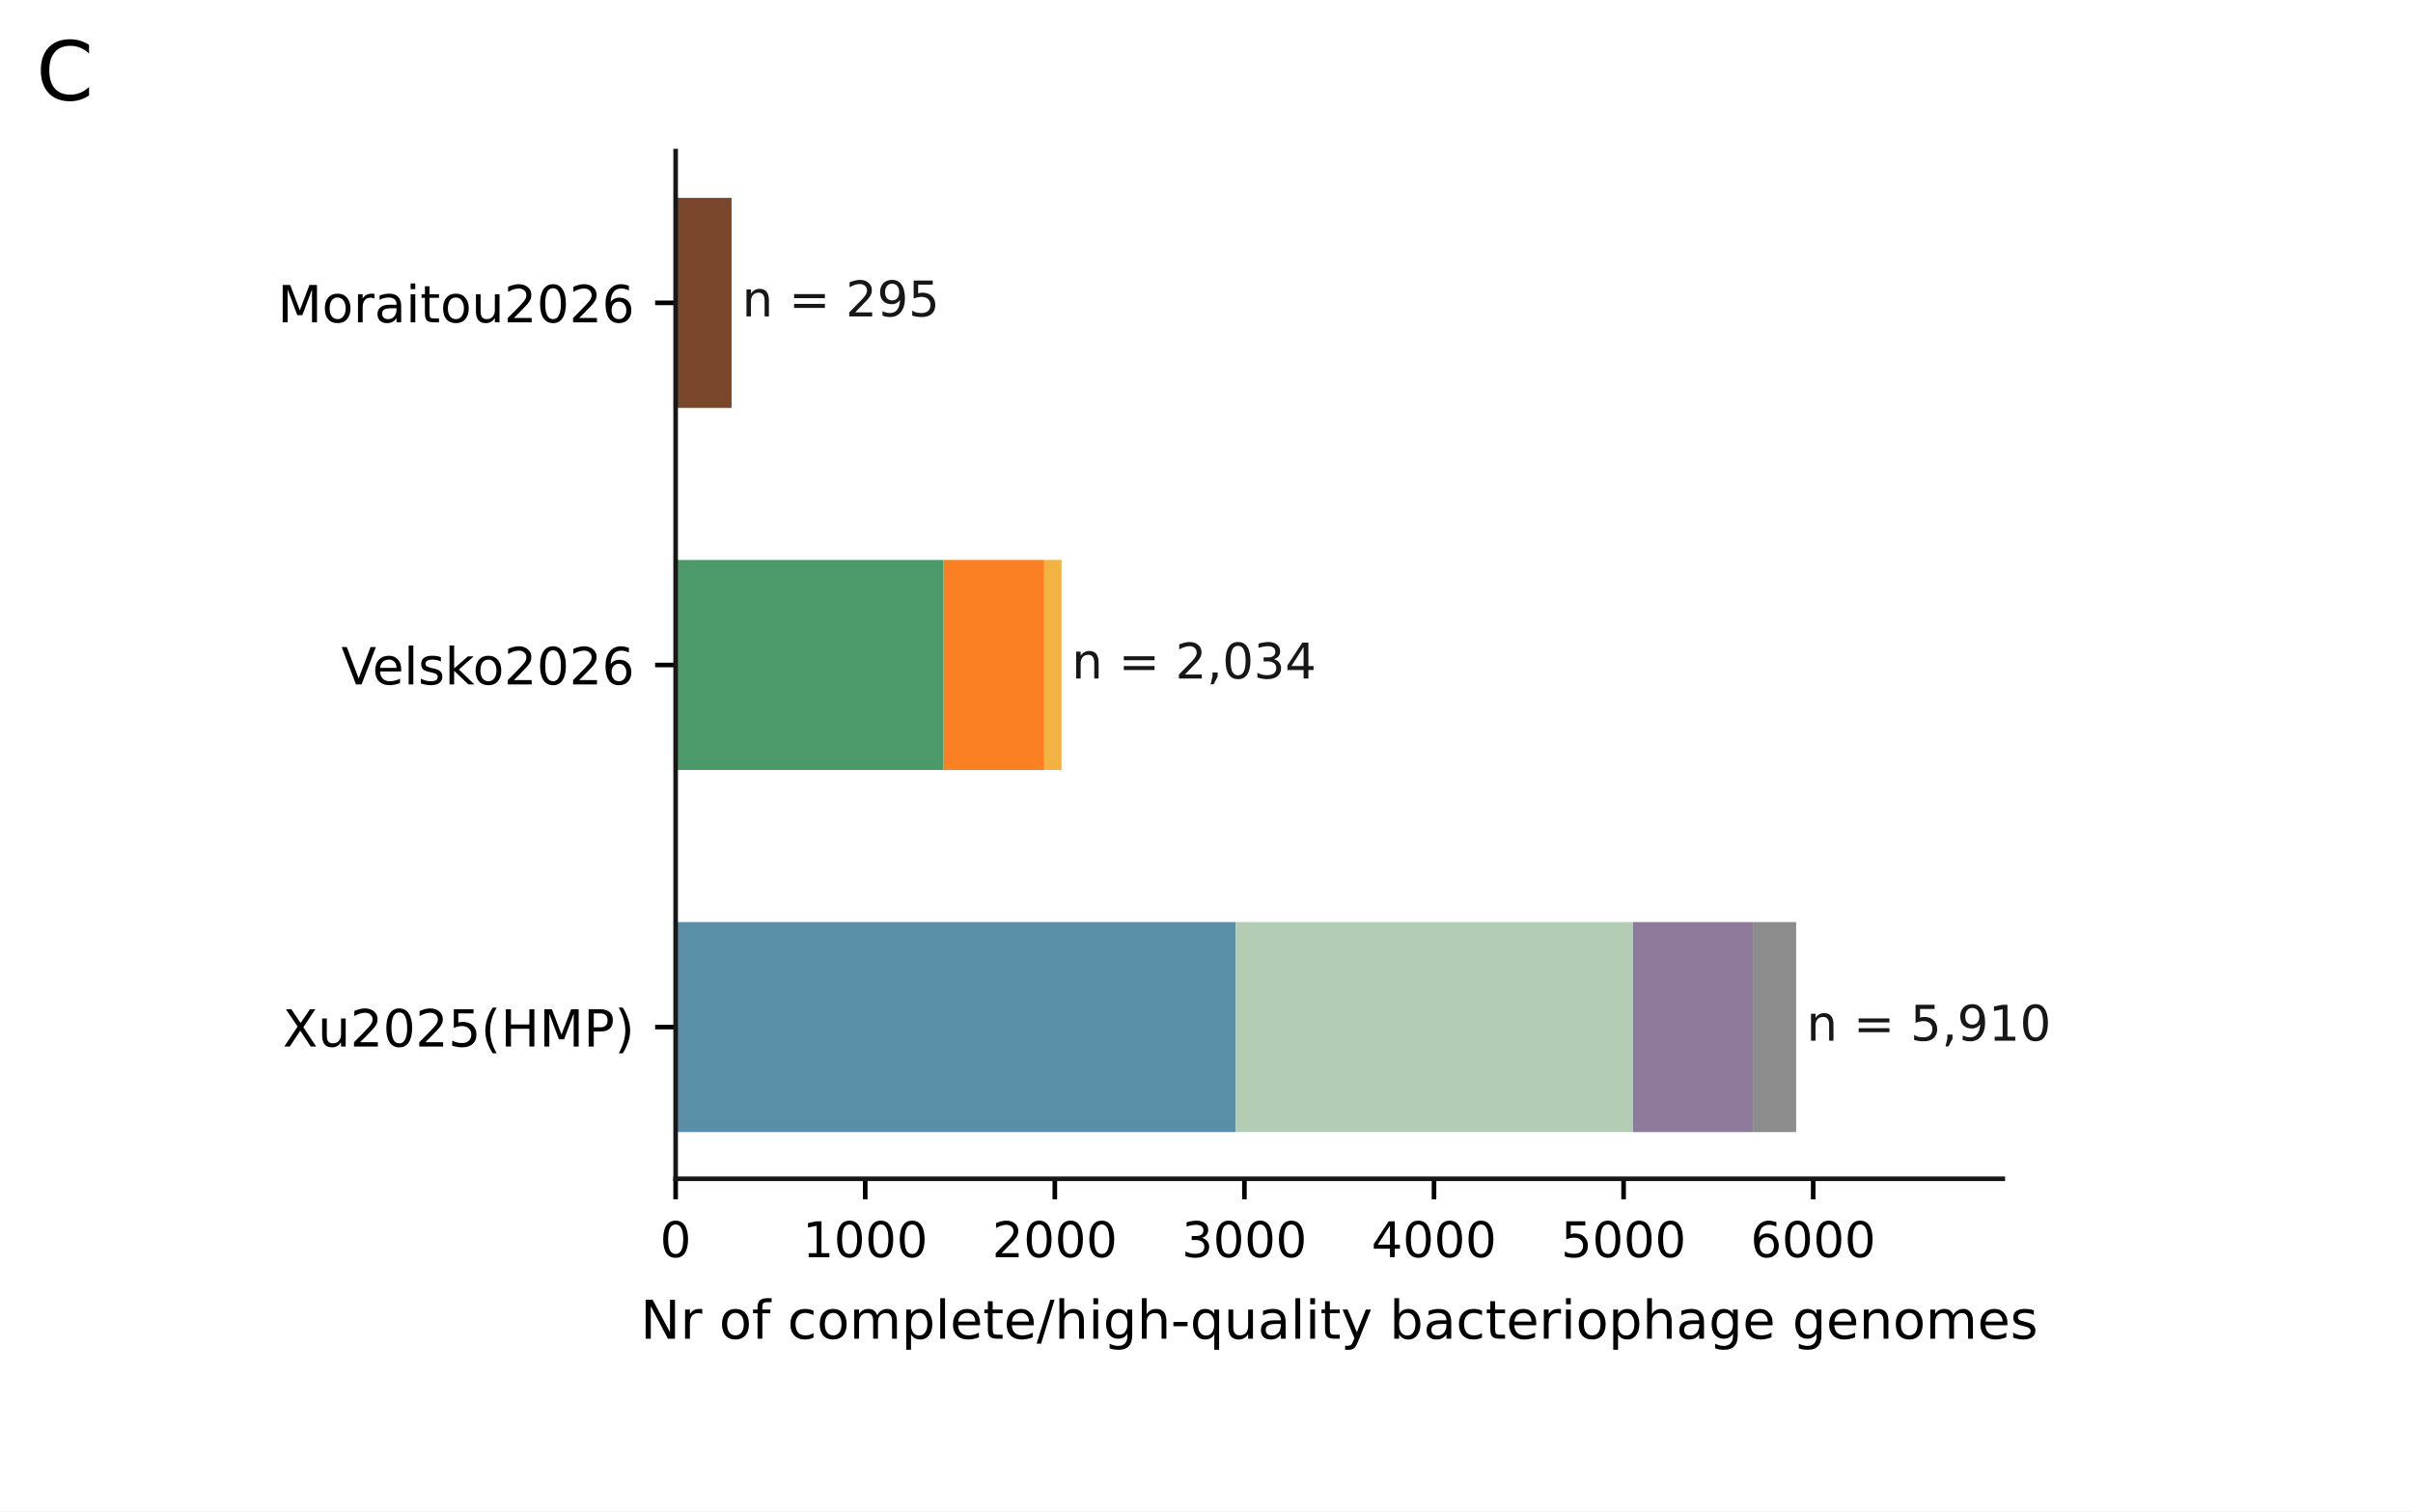
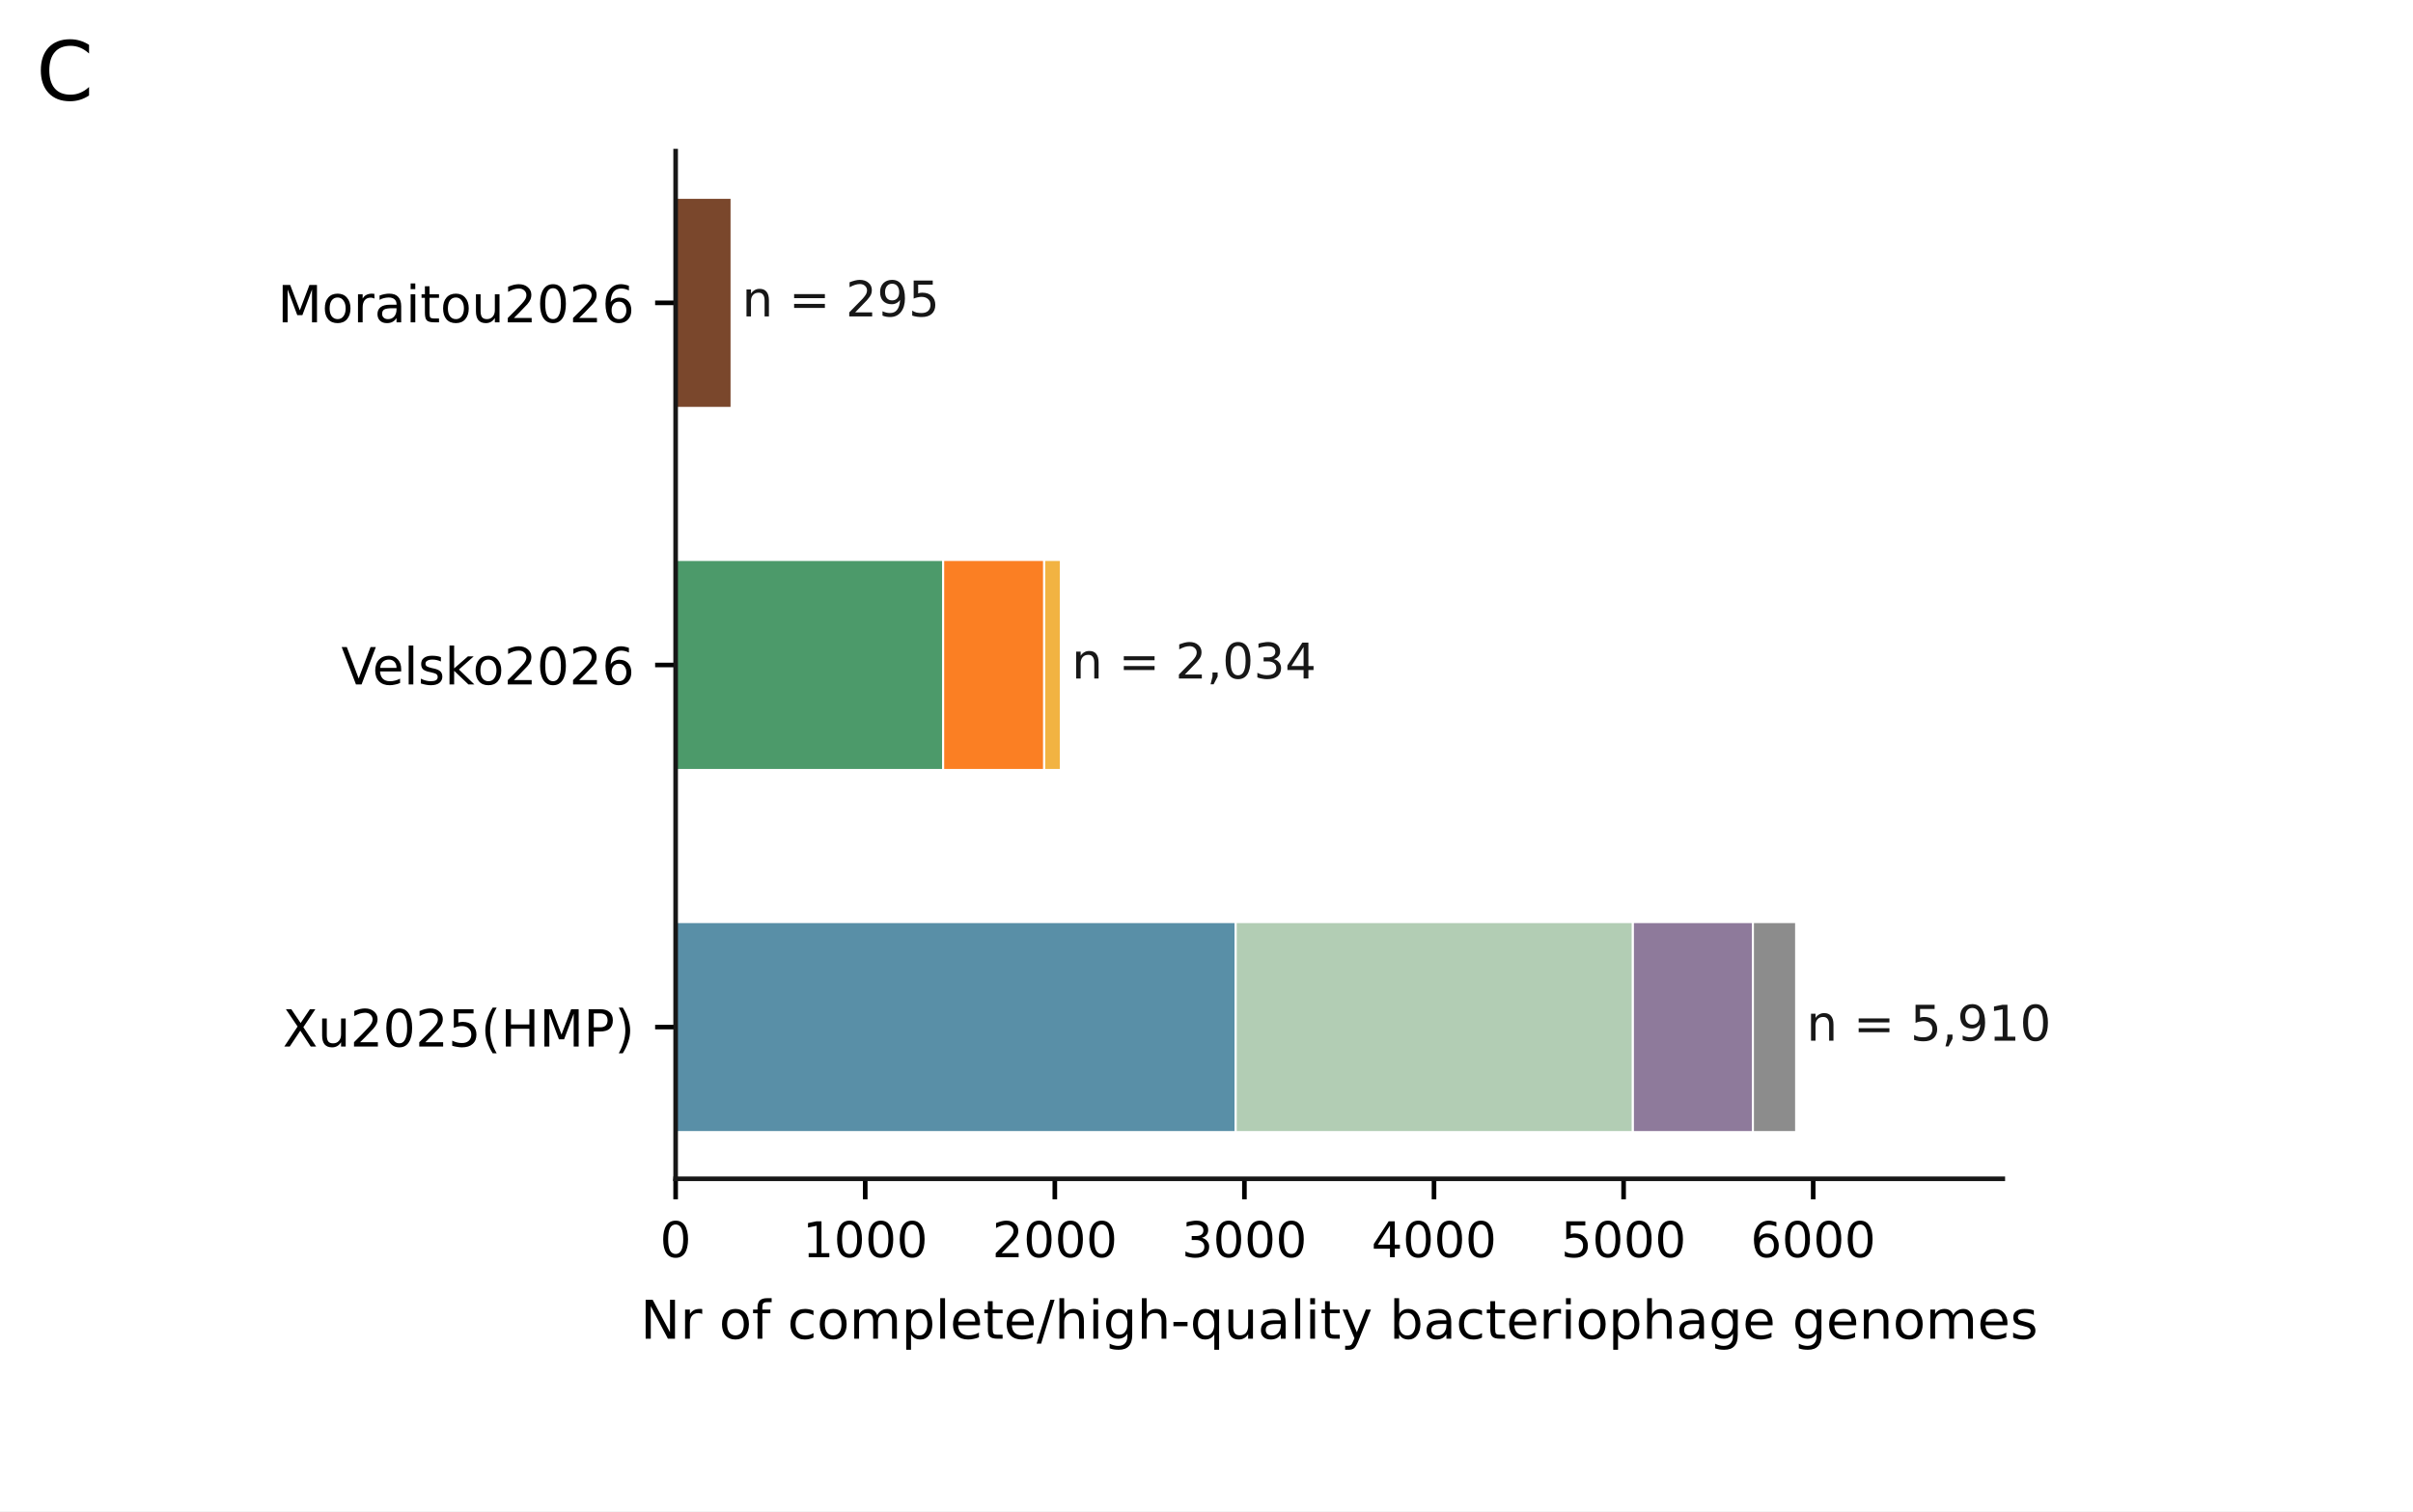
<svg xmlns="http://www.w3.org/2000/svg" xmlns:xlink="http://www.w3.org/1999/xlink" width="235.276pt" height="147.402pt" viewBox="0 0 235.276 147.402" version="1.1">
  <defs>
    <style type="text/css">*{stroke-linejoin: round; stroke-linecap: butt}</style>
  </defs>
  <g id="figure_1">
    <g id="patch_1">
      <path d="M 0 147.402  L 235.276 147.402  L 235.276 0  L 0 0  z " style="fill: #ffffff" />
    </g>
    <g id="axes_1">
      <g id="patch_2">
        <path d="M 65.877 114.973  L 195.279 114.973  L 195.279 14.74  L 65.877 14.74  z " style="fill: #ffffff" />
      </g>
      <g id="patch_3">
-         <path d="M 65.877 19.296  L 71.331 19.296  L 71.331 39.781  L 65.877 39.781  z " clip-path="url(#pb88ce7fdea)" style="fill: #7a472c" />
+         <path d="M 65.877 19.296  L 71.331 19.296  L 71.331 39.781  L 65.877 39.781  z " clip-path="url(#pdd15ec1056)" style="fill: #7a472c; stroke: #ffffff; stroke-width: 0.2; stroke-linejoin: miter" />
      </g>
      <g id="patch_4">
-         <path d="M 65.877 54.614  L 91.961 54.614  L 91.961 75.099  L 65.877 75.099  z " clip-path="url(#pb88ce7fdea)" style="fill: #4c9a6a" />
+         <path d="M 65.877 54.614  L 91.961 54.614  L 91.961 75.099  L 65.877 75.099  z " clip-path="url(#pdd15ec1056)" style="fill: #4c9a6a; stroke: #ffffff; stroke-width: 0.2; stroke-linejoin: miter" />
      </g>
      <g id="patch_5">
-         <path d="M 91.961 54.614  L 101.814 54.614  L 101.814 75.099  L 91.961 75.099  z " clip-path="url(#pb88ce7fdea)" style="fill: #fb7f23" />
+         <path d="M 91.961 54.614  L 101.814 54.614  L 101.814 75.099  L 91.961 75.099  z " clip-path="url(#pdd15ec1056)" style="fill: #fb7f23; stroke: #ffffff; stroke-width: 0.2; stroke-linejoin: miter" />
      </g>
      <g id="patch_6">
-         <path d="M 101.814 54.614  L 103.441 54.614  L 103.441 75.099  L 101.814 75.099  z " clip-path="url(#pb88ce7fdea)" style="fill: #f2b342" />
+         <path d="M 101.814 54.614  L 103.441 54.614  L 103.441 75.099  L 101.814 75.099  z " clip-path="url(#pdd15ec1056)" style="fill: #f2b342; stroke: #ffffff; stroke-width: 0.2; stroke-linejoin: miter" />
      </g>
      <g id="patch_7">
-         <path d="M 103.441 54.614  L 103.478 54.614  L 103.478 75.099  L 103.441 75.099  z " clip-path="url(#pb88ce7fdea)" style="fill: #887d49" />
+         <path d="M 103.441 54.614  L 103.478 54.614  L 103.478 75.099  L 103.441 75.099  z " clip-path="url(#pdd15ec1056)" style="fill: #887d49; stroke: #ffffff; stroke-width: 0.2; stroke-linejoin: miter" />
      </g>
      <g id="patch_8">
-         <path d="M 65.877 89.933  L 120.485 89.933  L 120.485 110.417  L 65.877 110.417  z " clip-path="url(#pb88ce7fdea)" style="fill: #598fa7" />
+         <path d="M 65.877 89.933  L 120.485 89.933  L 120.485 110.417  L 65.877 110.417  z " clip-path="url(#pdd15ec1056)" style="fill: #598fa7; stroke: #ffffff; stroke-width: 0.2; stroke-linejoin: miter" />
      </g>
      <g id="patch_9">
-         <path d="M 120.485 89.933  L 159.213 89.933  L 159.213 110.417  L 120.485 110.417  z " clip-path="url(#pb88ce7fdea)" style="fill: #b2cdb4" />
+         <path d="M 120.485 89.933  L 159.213 89.933  L 159.213 110.417  L 120.485 110.417  z " clip-path="url(#pdd15ec1056)" style="fill: #b2cdb4; stroke: #ffffff; stroke-width: 0.2; stroke-linejoin: miter" />
      </g>
      <g id="patch_10">
-         <path d="M 159.213 89.933  L 170.914 89.933  L 170.914 110.417  L 159.213 110.417  z " clip-path="url(#pb88ce7fdea)" style="fill: #8e7a9b" />
+         <path d="M 159.213 89.933  L 170.914 89.933  L 170.914 110.417  L 159.213 110.417  z " clip-path="url(#pdd15ec1056)" style="fill: #8e7a9b; stroke: #ffffff; stroke-width: 0.2; stroke-linejoin: miter" />
      </g>
      <g id="patch_11">
-         <path d="M 170.914 89.933  L 175.129 89.933  L 175.129 110.417  L 170.914 110.417  z " clip-path="url(#pb88ce7fdea)" style="fill: #8c8c8c" />
+         <path d="M 170.914 89.933  L 175.129 89.933  L 175.129 110.417  L 170.914 110.417  z " clip-path="url(#pdd15ec1056)" style="fill: #8c8c8c; stroke: #ffffff; stroke-width: 0.2; stroke-linejoin: miter" />
      </g>
      <g id="matplotlib.axis_1">
        <g id="xtick_1">
          <g id="line2d_1">
            <defs>
-               <path id="m7c7c945677" d="M 0 0  L 0 2  " style="stroke: #000000; stroke-width: 0.45" />
+               <path id="md7589125f6" d="M 0 0  L 0 2  " style="stroke: #000000; stroke-width: 0.45" />
            </defs>
            <g>
-               <use xlink:href="#m7c7c945677" x="65.877" y="114.973" style="stroke: #000000; stroke-width: 0.45" />
+               <use xlink:href="#md7589125f6" x="65.877" y="114.973" style="stroke: #000000; stroke-width: 0.45" />
            </g>
          </g>
          <g id="text_1">
            <text style="font: 4.8px 'DejaVu Sans', 'Bitstream Vera Sans', 'Computer Modern Sans Serif', 'Lucida Grande', 'Verdana', 'Geneva', 'Lucid', 'Arial', 'Helvetica', 'Avant Garde', sans-serif; text-anchor: middle" x="65.877" y="122.62" transform="rotate(-0 65.87717 122.6205)">0</text>
          </g>
        </g>
        <g id="xtick_2">
          <g id="line2d_2">
            <g>
-               <use xlink:href="#m7c7c945677" x="84.363" y="114.973" style="stroke: #000000; stroke-width: 0.45" />
+               <use xlink:href="#md7589125f6" x="84.363" y="114.973" style="stroke: #000000; stroke-width: 0.45" />
            </g>
          </g>
          <g id="text_2">
            <text style="font: 4.8px 'DejaVu Sans', 'Bitstream Vera Sans', 'Computer Modern Sans Serif', 'Lucida Grande', 'Verdana', 'Geneva', 'Lucid', 'Arial', 'Helvetica', 'Avant Garde', sans-serif; text-anchor: middle" x="84.363" y="122.62" transform="rotate(-0 84.36311 122.6205)">1000</text>
          </g>
        </g>
        <g id="xtick_3">
          <g id="line2d_3">
            <g>
-               <use xlink:href="#m7c7c945677" x="102.849" y="114.973" style="stroke: #000000; stroke-width: 0.45" />
+               <use xlink:href="#md7589125f6" x="102.849" y="114.973" style="stroke: #000000; stroke-width: 0.45" />
            </g>
          </g>
          <g id="text_3">
            <text style="font: 4.8px 'DejaVu Sans', 'Bitstream Vera Sans', 'Computer Modern Sans Serif', 'Lucida Grande', 'Verdana', 'Geneva', 'Lucid', 'Arial', 'Helvetica', 'Avant Garde', sans-serif; text-anchor: middle" x="102.849" y="122.62" transform="rotate(-0 102.849 122.6205)">2000</text>
          </g>
        </g>
        <g id="xtick_4">
          <g id="line2d_4">
            <g>
-               <use xlink:href="#m7c7c945677" x="121.335" y="114.973" style="stroke: #000000; stroke-width: 0.45" />
+               <use xlink:href="#md7589125f6" x="121.335" y="114.973" style="stroke: #000000; stroke-width: 0.45" />
            </g>
          </g>
          <g id="text_4">
            <text style="font: 4.8px 'DejaVu Sans', 'Bitstream Vera Sans', 'Computer Modern Sans Serif', 'Lucida Grande', 'Verdana', 'Geneva', 'Lucid', 'Arial', 'Helvetica', 'Avant Garde', sans-serif; text-anchor: middle" x="121.335" y="122.62" transform="rotate(-0 121.335 122.6205)">3000</text>
          </g>
        </g>
        <g id="xtick_5">
          <g id="line2d_5">
            <g>
-               <use xlink:href="#m7c7c945677" x="139.821" y="114.973" style="stroke: #000000; stroke-width: 0.45" />
+               <use xlink:href="#md7589125f6" x="139.821" y="114.973" style="stroke: #000000; stroke-width: 0.45" />
            </g>
          </g>
          <g id="text_5">
            <text style="font: 4.8px 'DejaVu Sans', 'Bitstream Vera Sans', 'Computer Modern Sans Serif', 'Lucida Grande', 'Verdana', 'Geneva', 'Lucid', 'Arial', 'Helvetica', 'Avant Garde', sans-serif; text-anchor: middle" x="139.821" y="122.62" transform="rotate(-0 139.8209 122.6205)">4000</text>
          </g>
        </g>
        <g id="xtick_6">
          <g id="line2d_6">
            <g>
-               <use xlink:href="#m7c7c945677" x="158.307" y="114.973" style="stroke: #000000; stroke-width: 0.45" />
+               <use xlink:href="#md7589125f6" x="158.307" y="114.973" style="stroke: #000000; stroke-width: 0.45" />
            </g>
          </g>
          <g id="text_6">
            <text style="font: 4.8px 'DejaVu Sans', 'Bitstream Vera Sans', 'Computer Modern Sans Serif', 'Lucida Grande', 'Verdana', 'Geneva', 'Lucid', 'Arial', 'Helvetica', 'Avant Garde', sans-serif; text-anchor: middle" x="158.307" y="122.62" transform="rotate(-0 158.3069 122.6205)">5000</text>
          </g>
        </g>
        <g id="xtick_7">
          <g id="line2d_7">
            <g>
-               <use xlink:href="#m7c7c945677" x="176.793" y="114.973" style="stroke: #000000; stroke-width: 0.45" />
+               <use xlink:href="#md7589125f6" x="176.793" y="114.973" style="stroke: #000000; stroke-width: 0.45" />
            </g>
          </g>
          <g id="text_7">
            <text style="font: 4.8px 'DejaVu Sans', 'Bitstream Vera Sans', 'Computer Modern Sans Serif', 'Lucida Grande', 'Verdana', 'Geneva', 'Lucid', 'Arial', 'Helvetica', 'Avant Garde', sans-serif; text-anchor: middle" x="176.793" y="122.62" transform="rotate(-0 176.7928 122.6205)">6000</text>
          </g>
        </g>
        <g id="text_8">
          <text style="font: 5.2px 'DejaVu Sans', 'Bitstream Vera Sans', 'Computer Modern Sans Serif', 'Lucida Grande', 'Verdana', 'Geneva', 'Lucid', 'Arial', 'Helvetica', 'Avant Garde', sans-serif; text-anchor: middle" x="130.578" y="130.57" transform="rotate(-0 130.578 130.5699)">Nr of complete/high-quality bacteriophage genomes</text>
        </g>
      </g>
      <g id="matplotlib.axis_2">
        <g id="ytick_1">
          <g id="line2d_8">
            <defs>
-               <path id="m6978c8a566" d="M 0 0  L -2 0  " style="stroke: #000000; stroke-width: 0.45" />
+               <path id="mff630e5a15" d="M 0 0  L -2 0  " style="stroke: #000000; stroke-width: 0.45" />
            </defs>
            <g>
-               <use xlink:href="#m6978c8a566" x="65.877" y="29.538" style="stroke: #000000; stroke-width: 0.45" />
+               <use xlink:href="#mff630e5a15" x="65.877" y="29.538" style="stroke: #000000; stroke-width: 0.45" />
            </g>
          </g>
          <g id="text_9">
            <text style="font: 5px 'DejaVu Sans', 'Bitstream Vera Sans', 'Computer Modern Sans Serif', 'Lucida Grande', 'Verdana', 'Geneva', 'Lucid', 'Arial', 'Helvetica', 'Avant Garde', sans-serif; text-anchor: end" x="61.877" y="31.438" transform="rotate(-0 61.87716 31.4381)">Moraitou2026</text>
          </g>
        </g>
        <g id="ytick_2">
          <g id="line2d_9">
            <g>
-               <use xlink:href="#m6978c8a566" x="65.877" y="64.857" style="stroke: #000000; stroke-width: 0.45" />
+               <use xlink:href="#mff630e5a15" x="65.877" y="64.857" style="stroke: #000000; stroke-width: 0.45" />
            </g>
          </g>
          <g id="text_10">
            <text style="font: 5px 'DejaVu Sans', 'Bitstream Vera Sans', 'Computer Modern Sans Serif', 'Lucida Grande', 'Verdana', 'Geneva', 'Lucid', 'Arial', 'Helvetica', 'Avant Garde', sans-serif; text-anchor: end" x="61.877" y="66.756" transform="rotate(-0 61.87716 66.7563)">Velsko2026</text>
          </g>
        </g>
        <g id="ytick_3">
          <g id="line2d_10">
            <g>
-               <use xlink:href="#m6978c8a566" x="65.877" y="100.175" style="stroke: #000000; stroke-width: 0.45" />
+               <use xlink:href="#mff630e5a15" x="65.877" y="100.175" style="stroke: #000000; stroke-width: 0.45" />
            </g>
          </g>
          <g id="text_11">
            <text style="font: 5px 'DejaVu Sans', 'Bitstream Vera Sans', 'Computer Modern Sans Serif', 'Lucida Grande', 'Verdana', 'Geneva', 'Lucid', 'Arial', 'Helvetica', 'Avant Garde', sans-serif; text-anchor: end" x="61.877" y="102.075" transform="rotate(-0 61.87716 102.0745)">Xu2025(HMP)</text>
          </g>
        </g>
      </g>
      <g id="patch_12">
        <path d="M 65.877 114.973  L 65.877 14.74  " style="fill: none; stroke: #171717; stroke-width: 0.45; stroke-linejoin: miter; stroke-linecap: square" />
      </g>
      <g id="patch_13">
        <path d="M 65.877 114.973  L 195.279 114.973  " style="fill: none; stroke: #171717; stroke-width: 0.45; stroke-linejoin: miter; stroke-linecap: square" />
      </g>
      <g id="text_12">
        <text style="fill: #171717; font: 4.8px 'DejaVu Sans', 'Bitstream Vera Sans', 'Computer Modern Sans Serif', 'Lucida Grande', 'Verdana', 'Geneva', 'Lucid', 'Arial', 'Helvetica', 'Avant Garde', sans-serif; text-anchor: start" x="72.347" y="30.863" transform="rotate(-0 72.34724 30.86299)">n = 295</text>
      </g>
      <g id="text_13">
        <text style="fill: #171717; font: 4.8px 'DejaVu Sans', 'Bitstream Vera Sans', 'Computer Modern Sans Serif', 'Lucida Grande', 'Verdana', 'Geneva', 'Lucid', 'Arial', 'Helvetica', 'Avant Garde', sans-serif; text-anchor: start" x="104.494" y="66.181" transform="rotate(-0 104.4943 66.18119)">n = 2,034</text>
      </g>
      <g id="text_14">
        <text style="fill: #171717; font: 4.8px 'DejaVu Sans', 'Bitstream Vera Sans', 'Computer Modern Sans Serif', 'Lucida Grande', 'Verdana', 'Geneva', 'Lucid', 'Arial', 'Helvetica', 'Avant Garde', sans-serif; text-anchor: start" x="176.146" y="101.499" transform="rotate(-0 176.1458 101.4994)">n = 5,910</text>
      </g>
    </g>
    <g id="text_15">
      <text style="font: 8px 'DejaVu Sans', 'Bitstream Vera Sans', 'Computer Modern Sans Serif', 'Lucida Grande', 'Verdana', 'Geneva', 'Lucid', 'Arial', 'Helvetica', 'Avant Garde', sans-serif; text-anchor: start" x="3.529" y="9.764" transform="rotate(-0 3.529134 9.763789)">C</text>
    </g>
  </g>
  <defs>
-     <clipPath id="pb88ce7fdea">
+     <clipPath id="pdd15ec1056">
      <rect x="65.877" y="14.74" width="129.402" height="100.233" />
    </clipPath>
  </defs>
</svg>
